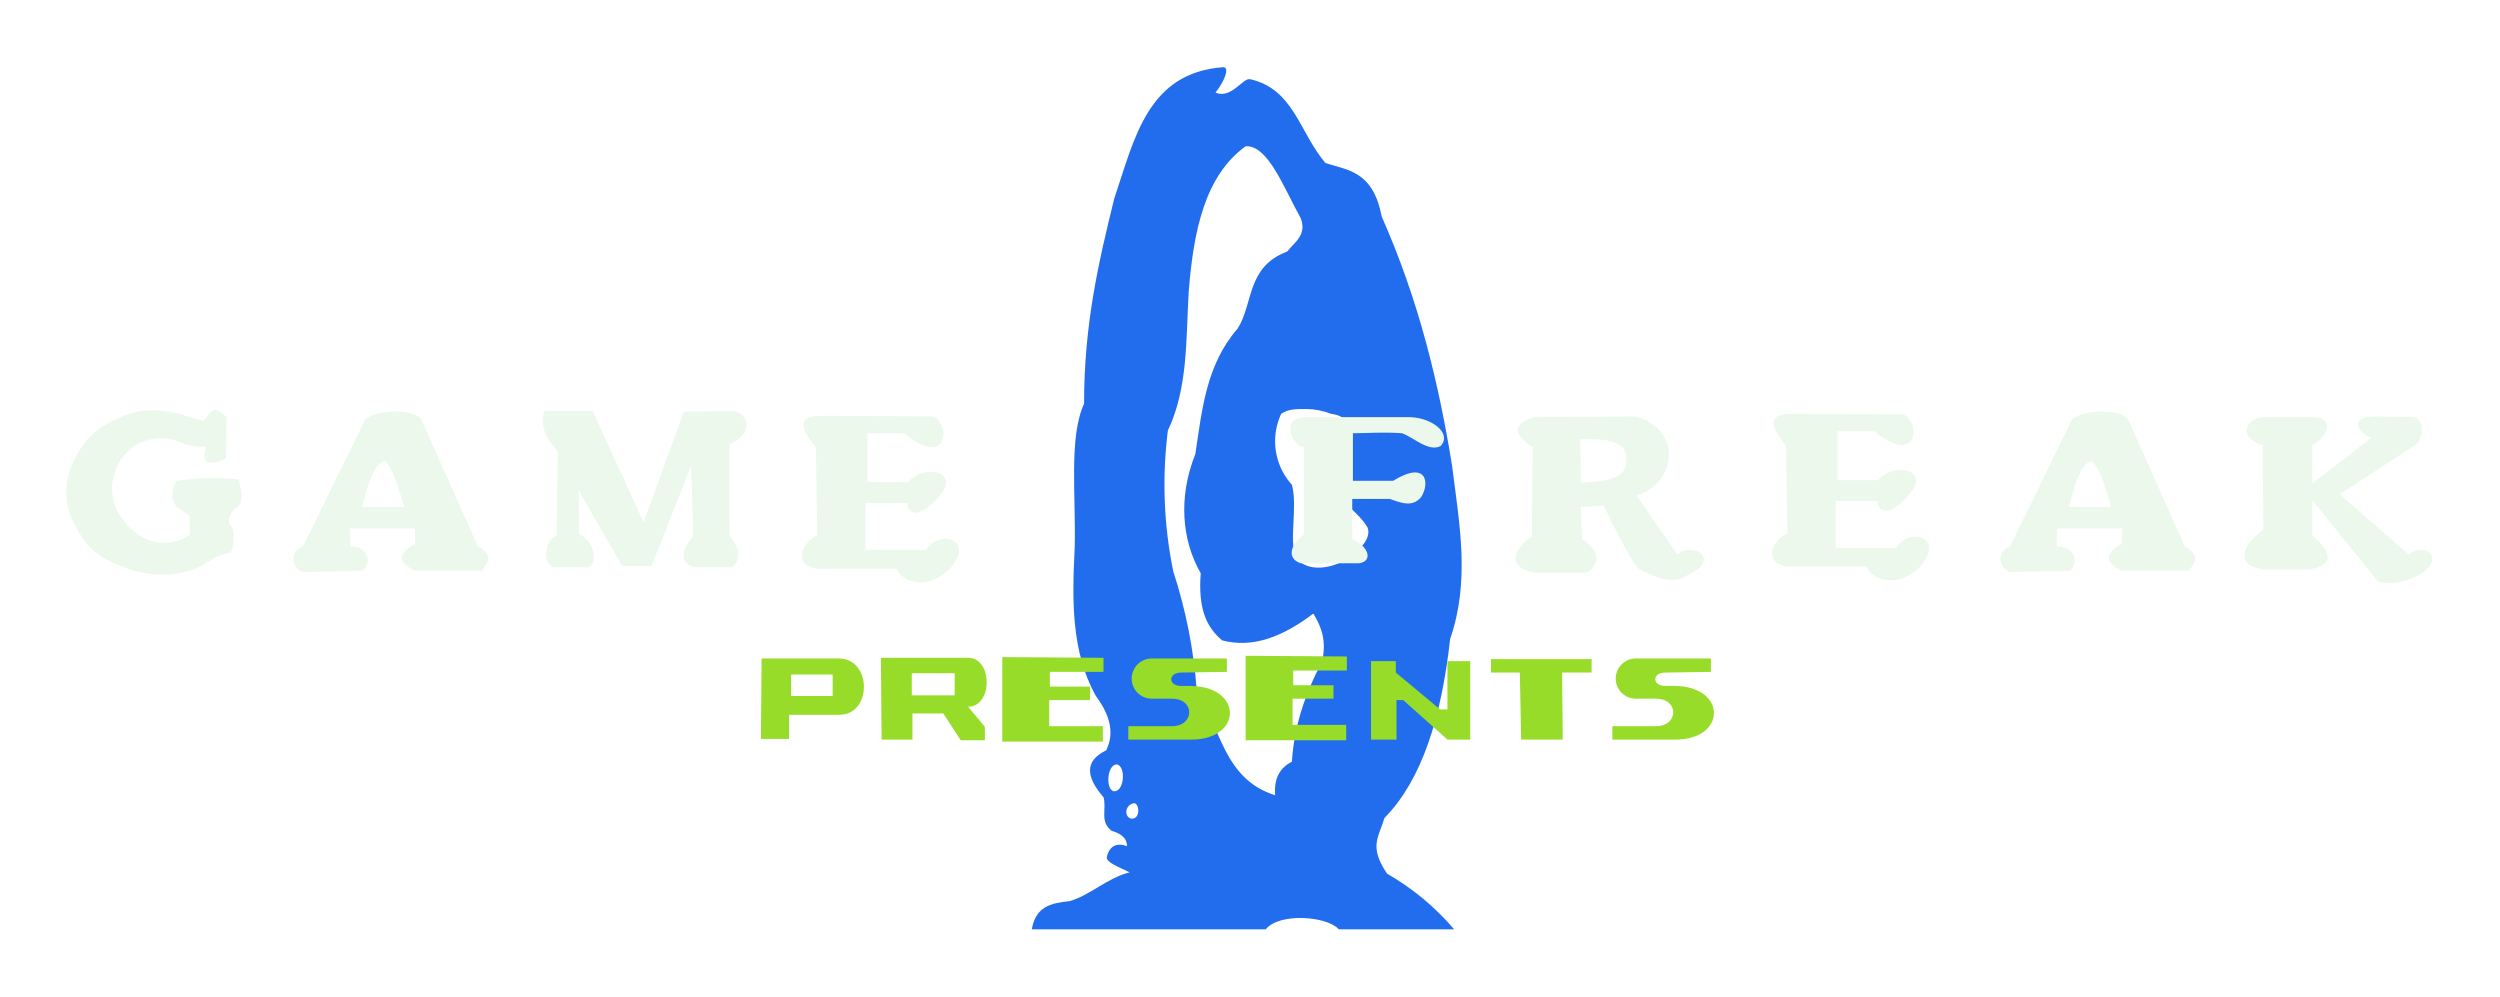
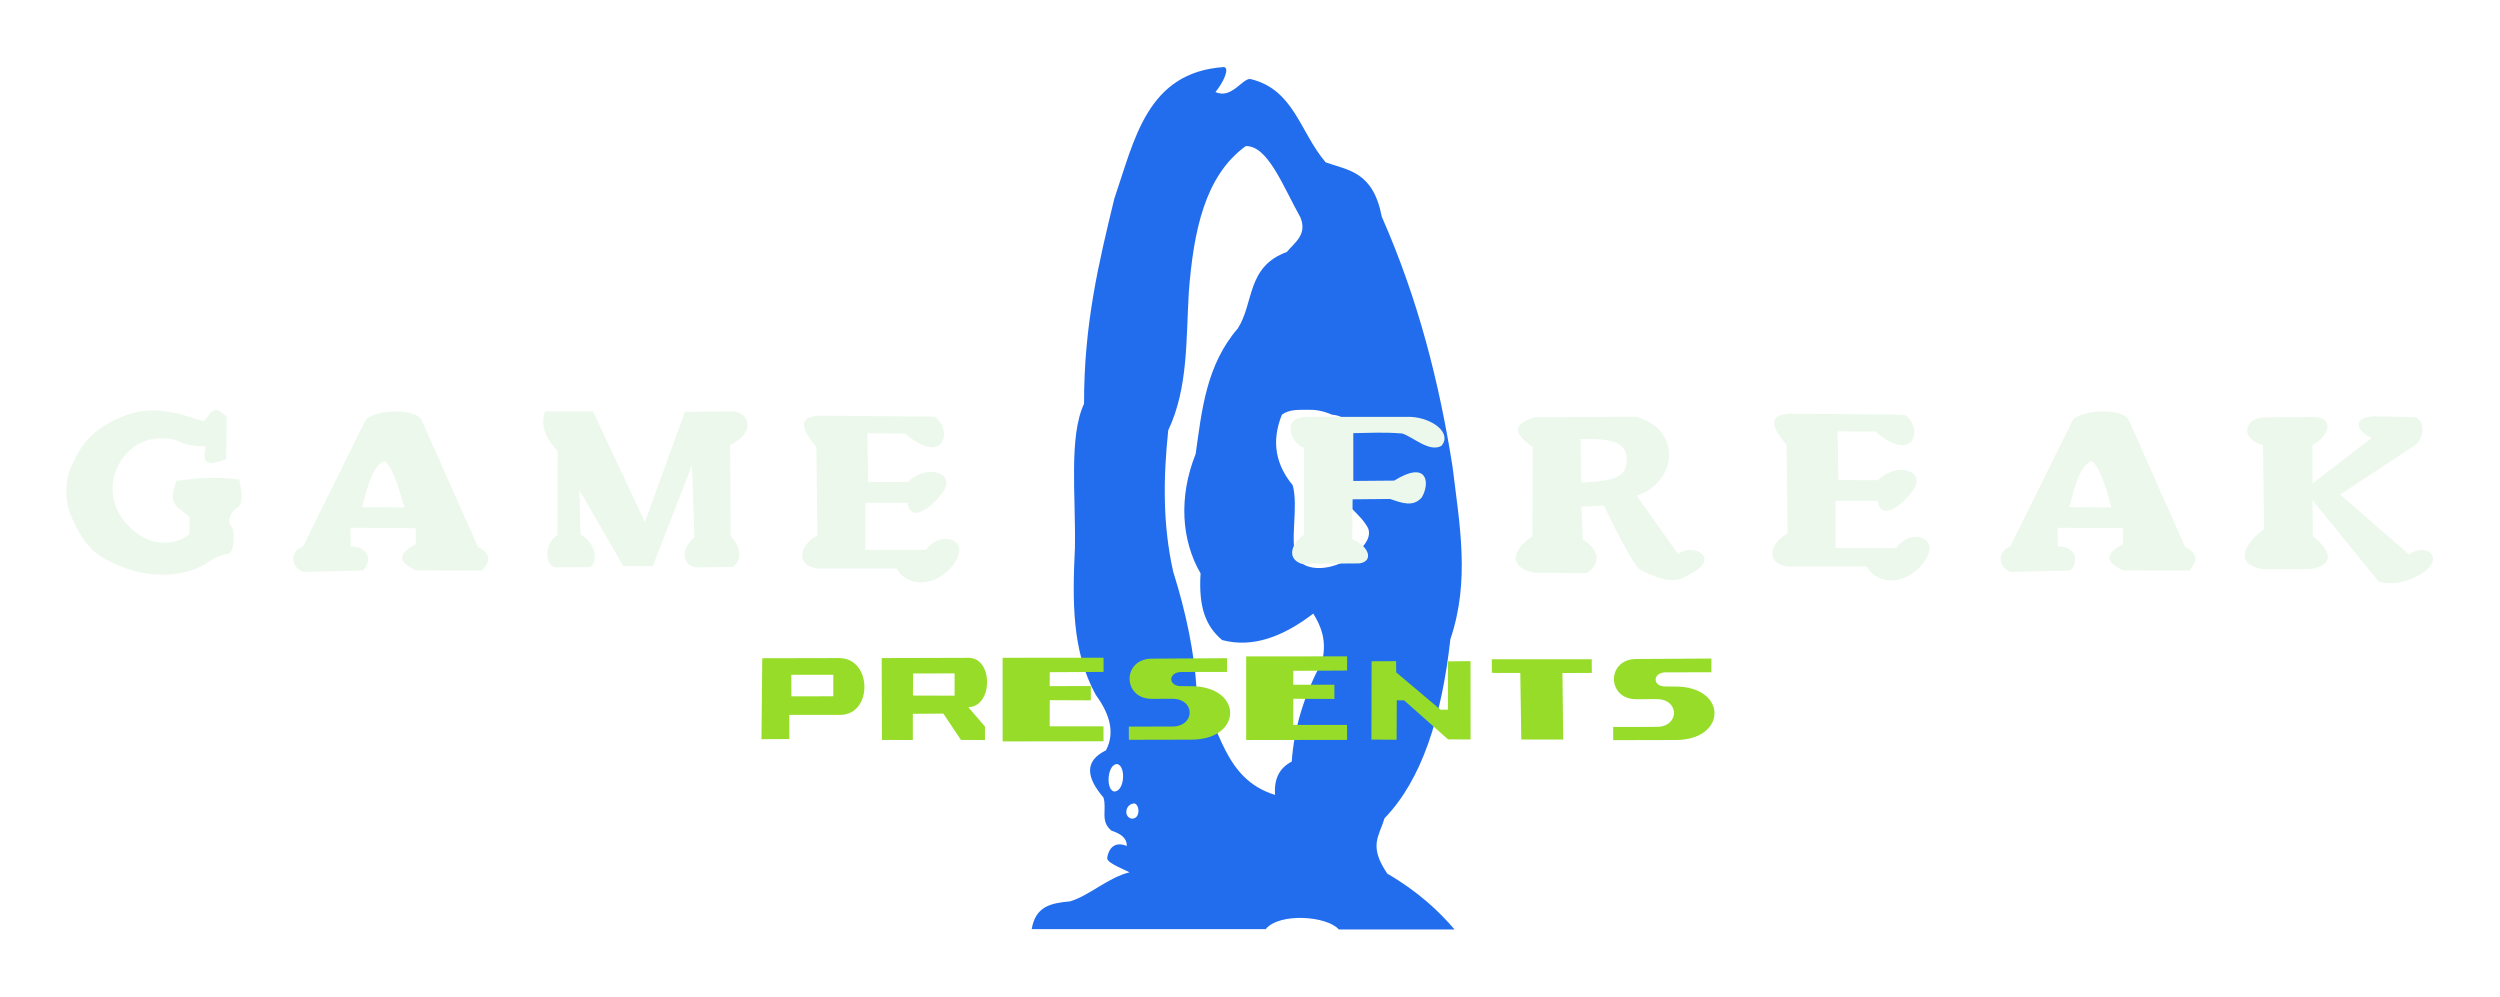
- <svg xmlns="http://www.w3.org/2000/svg" xmlns:xlink="http://www.w3.org/1999/xlink" viewBox="0 0 372.9 148.6" height="561.7" width="1409.2">
-   <path d="M182.5 10c-11.4.8-13.3 10.8-16.3 19.6-2.3 9.4-4.5 18.6-4.5 30.6-2.3 5-1.2 13.7-1.4 21.5-.4 7.9-.5 15.4 3.1 22 1.7 2.3 3.1 5.2 1.6 8.2-3.3 1.6-3 4-.4 7 .5 1.8-.6 3.6 1.2 5 1.3.4 2.3 1 2.3 2.3-2.6-1-3 1.6-3 1.6-.2.8 1.8 1.5 3.4 2.3-3.3.8-6 3.5-9 4.3-2.8.3-5 .8-5.6 4.2h34.9c2-2.5 9.1-2 10.9 0h17.2a37.9 37.9 0 0 0-10-8.3c-2.8-4.1-1.2-5.5-.4-8.3 5.6-5.7 8.5-15 9.8-26.7 3-8.7 1.4-17 .3-25.8-2-12.4-5-24.8-10.5-37.2-1.3-6.8-5-6.9-8.4-8-3.9-4.6-4.7-11-11.2-12.5-1.1-.3-2.8 3-5.2 2 1.2-1.5 2.2-3.7 1.2-3.8zm3.3 11.8c3.3-.2 5.6 6 8.2 10.7 1 2.5-.9 3.6-2 5-6.1 2.3-5 7.7-7.4 11.5-4.7 5.4-5.3 12.1-6.3 18.7-2.6 6.5-2 12.9.8 17.8-.4 5.2.8 8 3.2 10 4.5 1.2 9-.5 13.6-4 1.2 2 2 4 1.3 7.2-2.7 5-4.2 10-4.5 14.9-1.8.9-2.7 2.5-2.5 5-7.7-2.4-8.2-10.2-11.7-15.7a74.8 74.8 0 0 0-3.5-17.7 64.5 64.5 0 0 1-.8-21c3-6.3 2.7-13.6 3.1-20.6.7-9.1 2.4-17.4 8.5-21.8zM195 61c1 0 2.2.2 3.5.7 2.3.3 2.6 1.4 2.5 2.8-.6 2-1.7 4.5-1.4 8.4.2 2 3.2 3.6 4.4 5.8.6 1.7-1.4 3.4-2.6 4.3-2.6 2-6.8 2.4-8.1 0-1.1-2.2.3-7.5-.6-10.7a9.7 9.7 0 0 1-1.6-10.6c1.2-.8 2.5-.7 3.9-.7zM166.6 114c1.4.3 1.1 4.2-.5 4-1.2-.3-1-4 .5-4zm2.6 5.8c.7 0 1 2.3-.4 2.3-1.2-.2-1-2.1.3-2.3z" fill="#226ded" />
-   <g transform="translate(-5 -17)">
-     <use transform="translate(72.2)" height="100%" width="100%" xlink:href="#a" />
-     <path d="M227.4 115.3v2h4.3l.2 10h6.2l-.1-10h4.4v-2zM209.5 115.6v11.7h3.8v-5.9h1l6.6 5.9h3.4v-11.7h-3.4v7.2h-1.1l-6.6-5.5v-1.7z" fill="#96dc28" />
-     <use transform="translate(36.3 -.2)" height="100%" width="100%" xlink:href="#b" />
-     <path id="a" d="M188 115.2h-11.2a3 3 0 0 0 0 6h3c3.5 0 3.4 4.1 0 4.1h-6.5v2h9.4c7.7 0 7.7-8-.2-8h-1.3c-2 0-2-2 0-2l6.8-.1z" fill="#96dc28" stroke-width=".3" />
-     <path id="b" d="M154.5 115v12.6h15v-2.3h-8v-3.9h6.1v-2h-6v-2.2h8v-2.1z" fill="#96dc28" stroke-width=".3" />
-     <path d="M149.4 115.1h-13l.1 12.2h4.6v-3.9h4.6l2.6 4h3.6v-2l-2.5-3c3.7 0 3.7-7.3 0-7.3zm-2 2.3v3.3H141v-3.3zM123 117.6v3.2h6.2v-3.2zm-4.5 9.6l.1-12h11.5c5 0 5 8.4.1 8.4h-7.5v3.6z" fill="#96dc28" />
+ <svg xmlns="http://www.w3.org/2000/svg" xmlns:xlink="http://www.w3.org/1999/xlink" id="svg4522" version="1.1" viewBox="0 0 372.858 148.623" height="148.623mm" width="372.858mm">
+   <defs id="defs4516" />
+   <g transform="translate(-4.961541,-16.9875)" style="display:inline" id="layer4">
+     <path id="path5331" transform="scale(0.2645833)" d="m 708.594,102 c -43.308,3.015 -50.263,40.767 -61.719,74.219 -8.511,35.228 -17.156,70.298 -17.053,115.576 -8.692,18.578 -4.625,51.788 -5.146,81.203 -1.427,29.816 -1.793,58.132 11.719,82.812 6.538,9.018 11.671,20.137 5.793,31.346 -12.438,6.078 -11.046,15.383 -1.42,26.609 2.041,6.597 -2.066,13.412 4.545,18.703 5.023,1.631 8.7,4.032 8.594,8.594 -9.675,-3.945 -10.938,6.25 -10.938,6.25 -1.132,2.865 6.691,5.729 12.5,8.594 -12.418,3.109 -22.612,13.16 -33.594,16.406 -10.944,0.953 -19.413,2.855 -21.559,15.625 h 131.91 c 7.683,-9.405 34.569,-7.435 41.211,0.195 h 65.234 c -8.678,-10.156 -20.407,-21.289 -37.891,-31.445 -10.644,-15.689 -4.763,-20.786 -1.562,-31.25 21.042,-21.787 32.227,-57.017 37.082,-100.877 11.212,-33.073 5.21,-64.488 1.199,-97.561 -7.441,-46.875 -19.183,-93.75 -39.844,-140.625 -4.944,-25.71 -18.978,-26.063 -31.641,-30.664 -14.617,-17.174 -17.764,-40.937 -42.211,-46.914 -4.419,-1.068 -10.806,11.642 -19.898,7.266 4.471,-5.402 8.252,-13.64 4.688,-14.062 z m 12.324,44.578 c 12.464,-0.549 21.227,22.966 30.936,40.328 3.79,9.629 -3.201,13.867 -7.734,19.334 -22.778,8.332 -18.417,28.725 -27.621,43.09 -17.767,20.616 -20.262,45.813 -23.754,70.711 -9.76,24.474 -8.012,48.807 2.762,67.396 -1.225,19.446 3.068,29.903 12.154,37.564 17.125,4.573 34.25,-1.836 51.375,-14.916 4.509,7.312 7.752,15.382 4.971,27.068 -10.17,18.783 -15.794,37.565 -17.125,56.348 -6.664,3.434 -10.09,9.458 -9.391,18.783 -29.109,-8.92 -30.785,-38.414 -44.193,-59.109 -1.33,-21.509 -6.04,-43.862 -13.26,-66.844 -6.087,-27.378 -5.454,-53.636 -2.762,-79.551 11.298,-23.841 10.013,-51.276 11.602,-77.891 2.651,-34.32 8.968,-65.497 32.041,-82.312 z m 35.184,148.607 c 4.071,-0.094 8.455,0.593 13.43,2.758 8.497,0.815 9.634,5.311 9.391,10.496 -2.478,7.315 -6.662,16.835 -5.523,31.488 1.011,7.499 12.308,13.643 16.572,22.098 2.485,6.508 -5.189,12.817 -9.619,16.121 -9.728,7.494 -25.603,9.024 -30.707,0.451 -4.112,-8.8 1.195,-28.7 -2.211,-40.879 -11.867,-14.323 -10.694,-28.308 -6.076,-39.775 4.402,-3.179 9.51,-2.637 14.744,-2.758 z M 648.549,494.883 c 5.09,1.214 4.122,15.878 -1.934,15.469 -4.704,-1.323 -3.669,-15.525 1.934,-15.469 z m 9.547,22.229 c 2.958,0.189 3.881,8.685 -1.398,8.57 -4.62,-0.862 -3.793,-7.999 1.105,-8.562 0.1,-0.012 0.198,-0.014 0.293,-0.008 z" style="display:inline;fill:#226ded;fill-opacity:1;stroke:none;stroke-width:1px;stroke-linecap:butt;stroke-linejoin:miter;stroke-opacity:1" />
  </g>
-   <g transform="translate(-5 -17)">
-     <path d="M342.6 96c-2.7 1.9-4.7 5.1-.1 5.9h7c3-.5 4-2 .4-5v-5.3l9.8 12.1c2.1.6 4.3.1 6.4-1.1 3.8-2.6.4-4.8-1.8-2.9l-10.3-9 11.2-7.3c1.4-1 1.5-4.2-.4-4.2l-5.7-.1c-4 .2-2.1 2.6-.4 3.2l-8.8 6.8v-5.7c2.5-1.4 3.3-4.1.2-4.2h-7.3c-3 0-4 3.2-.3 4.2zM249 79.1l-15.1.1c-3 .9-3.6 2.3-.3 4.5l-.1 13.3c-2 1.3-4.4 4.3.2 5.4h8s3.6-2.1-.7-5l-.2-4.8 3.4-.2s3.4 7.3 5.2 9.4c2.7 1.5 5.4 2.4 7.4.9 5.1-2.4.6-5-1.6-3l-6.1-8.8c6-1.9 6.9-9.8-.1-11.8zm-6.9 3.4c3.2 0 5.5.5 5.5 3 0 3.1-3 3.2-6.8 3.5l-.1-6.5h1.4zM199.5 96.7v-13c-1.7-.2-3.8-4.5.4-4.5h15.4c3.3.1 6.3 2.4 4.6 4.3-1.8 1-4.2-1.4-5.8-1.9-3-.2-4.7 0-7.3 0v7.1h6c5-3.1 5.5.3 4.2 2.4-1.3 1.6-3 .9-4.7.3h-5.6v6c2.4 1 3.2 3.3 1 3.6H199c-2.3-.8-1.3-3 .5-4.3z" fill="#ecf8ec" />
-     <path id="c" d="M126.7 83.7l.2 13.1c-2.6 1.4-3.5 4.5 0 5h11.8c.9 2 4.5 3.3 7.8.2 4.2-4.5-1.3-6.2-3.4-3h-9v-7h6.2c.4 2.8 3.3 1.2 5.4-1.8 1.8-2.9-2.8-4-5.3-1.3h-6v-7.3h5.5c6 5.1 7.2-.7 4.4-2.5l-17.1-.1c-3.4.1-2.7 2.1-.5 4.7z" fill="#ecf8ec" stroke-width=".3" />
-     <path d="M93.4 78.3h-7.2c-.5 1.7-.3 3.6 2 6L88 96.8c-2 1.2-1.9 4.3-.5 4.8h5.1c1.2 0 1.8-3.2-1.2-5l-.1-6.5 6.5 11.3h4.4l5.9-15 .3 10.6c-2.8 3-.9 4.5.2 4.6h5.6c1.2-1 1.4-2.7-.4-4.7V83.3c4-1.9 2.7-5 .2-5l-7 .1-6 16.5z" fill="#ecf8ec" />
-     <path d="M59 92.6h6.3c-.8-2.7-1.8-6.2-3-6.9-1.8.8-2.6 4.2-3.3 7zm.1 9.5l-8.9.2c-2-.8-1.8-3.3 0-3.8l9.3-19c1.8-1.5 7.4-1.5 8.3 0l8.5 19c2.9 1.5.8 3.1.6 3.6h-10c-3-1.4-2.2-2.8 0-4v-2.3h-9.7v2.7c2.5 0 3.4 2 2 3.6z" id="d" fill="#ecf8ec" stroke-width=".3" />
-     <path d="M31.3 88.7c3-.4 6.1-.6 9.3-.2.3 1.4.8 2.8 0 4-1.2.5-1.9 2.4-1.1 3 .6.6.4 4-.4 4-2.2.4-2.8 1.3-4.3 2-2.8 1.4-7 1.7-11 .2-4.1-1.5-6-2.8-8.2-7.6a10 10 0 0 1 0-7.4c1.3-3.2 3-5.8 7.9-7.7 4-1.6 7.7-.6 11.8.8 1-.7 1.1-3 3.5-.6l-.1 6.2c-4 1.7-3.2-.6-3-1.8a9 9 0 0 1-4.2-.8c-1.6-.7-4-.5-5.6.2-4.5 2.3-6.3 9.1-.6 13.5 2.5 1.9 5.8 1.9 8 .2V94l-2-1.5c-1-1.3-.5-2.6 0-3.9z" fill="#ecf8ec" />
-     <use transform="translate(144.7 -.3)" height="100%" width="100%" xlink:href="#c" />
-     <use transform="translate(254.6)" height="100%" width="100%" xlink:href="#d" />
+   <g transform="translate(-4.961541,-16.9875)" style="display:inline" id="layer3">
+     <use transform="translate(72.23848,0.05167643)" height="100%" width="100%" id="use5326" xlink:href="#path5313" y="0" x="0" />
+     <path id="path5319" d="m 227.448,115.317 0.018,2.028 4.239,0.009 0.146,9.93 6.248,2e-5 -0.11,-9.922 4.385,-0.013 -0.018,-2.032 z" style="fill:#96dc28;fill-opacity:1;stroke:none;stroke-width:0.265px;stroke-linecap:butt;stroke-linejoin:miter;stroke-opacity:1" />
+     <path id="path5317" d="m 209.525,115.608 -0.026,11.681 3.758,0.026 0.026,-5.884 1.087,0.007 6.556,5.821 3.362,0.018 -0.008,-11.689 -3.371,0.039 v 7.201 h -1.117 l -6.59,-5.556 -0.023,-1.679 z" style="fill:#96dc28;fill-opacity:1;stroke:none;stroke-width:0.265px;stroke-linecap:butt;stroke-linejoin:miter;stroke-opacity:1" />
+     <use transform="translate(36.32519,-0.2037316)" height="100%" width="100%" id="use5324" xlink:href="#path5311" y="0" x="0" />
+     <path id="path5313" d="m 187.966,115.152 -11.207,0.069 c -4.441,0.009 -4.423,5.986 -0.017,5.997 l 3.087,-0.013 c 3.445,0.023 3.382,4.109 0.013,4.141 l -6.529,0.008 0.013,1.97 9.379,-0.021 c 7.665,-0.057 7.669,-8.033 -0.219,-7.975 l -1.315,-0.009 c -2.058,0.047 -2.009,-2.103 0,-2.11 l 6.797,-0.009 z" style="fill:#96dc28;fill-opacity:1;stroke:none;stroke-width:0.265px;stroke-linecap:butt;stroke-linejoin:miter;stroke-opacity:1" />
+     <path id="path5311" d="m 154.494,115.091 0.004,12.472 15.05,-0.021 -0.013,-2.231 h -8.021 l 0.013,-3.899 6.122,0.026 0.004,-2.128 -6.143,0.008 0.021,-2.076 8.018,-0.043 v -2.119 z" style="fill:#96dc28;fill-opacity:1;stroke:none;stroke-width:0.265px;stroke-linecap:butt;stroke-linejoin:miter;stroke-opacity:1" />
+     <path id="path5307" transform="scale(0.2645833)" d="m 564.648,435.014 -48.889,0.139 0.139,46.127 17.4,0.07 v -14.777 l 17.195,-0.139 9.943,14.846 13.533,0.07 V 473.75 l -9.391,-10.906 c 14.027,-0.292 14.186,-27.929 0.068,-27.83 z m -7.803,8.77 v 12.568 l -23.477,-0.065 0.068,-12.434 z" style="fill:#96dc28;fill-opacity:1;stroke:none;stroke-width:1px;stroke-linecap:butt;stroke-linejoin:miter;stroke-opacity:1" />
+     <path d="m 122.977,117.628 0.013,3.217 6.253,-0.013 v -3.204 z m -4.45,9.606 0.122,-12.075 11.472,-0.024 c 4.962,0.011 5.041,8.5 0.103,8.475 h -7.545 l 0.006,3.599 z" style="fill:#96dc28;fill-opacity:1;stroke:none;stroke-width:0.265px;stroke-linecap:butt;stroke-linejoin:miter;stroke-opacity:1" id="path5304" />
+   </g>
+   <g transform="translate(-4.961541,-16.9875)" style="display:inline" id="layer2">
+     <path id="path5298" d="m 342.629,95.918 c -2.723,1.936 -4.711,5.213 -0.163,5.952 l 6.976,2e-5 c 3.042,-0.452 3.987,-2.052 0.465,-4.909 l -0.052,-5.374 9.87,12.144 c 2.119,0.583 4.237,0.069 6.356,-1.137 3.836,-2.548 0.448,-4.756 -1.809,-2.894 l -10.284,-8.94 11.162,-7.39 c 1.492,-1.017 1.538,-4.133 -0.31,-4.186 l -5.788,-0.103 c -3.872,0.242 -2.103,2.572 -0.362,3.204 l -8.837,6.821 -1e-5,-5.736 c 2.513,-1.406 3.343,-4.078 0.258,-4.186 l -7.286,0.052 c -3.087,-0.005 -3.987,3.154 -0.353,4.146 z" style="fill:#ecf8ec;fill-opacity:1;stroke:none;stroke-width:0.265px;stroke-linecap:butt;stroke-linejoin:miter;stroke-opacity:1" />
+     <path id="path5274" d="m 248.989,79.144 -15.128,0.073 c -2.952,0.862 -3.568,2.234 -0.292,4.458 l -0.073,13.3 c -2.073,1.298 -4.43,4.365 0.22,5.426 l 7.893,0.055 c 0,0 3.713,-2.202 -0.593,-5.037 l -0.189,-4.859 3.34,-0.189 c 0,0 3.42,7.335 5.21,9.458 2.75,1.505 5.421,2.399 7.454,0.852 5.105,-2.374 0.602,-4.902 -1.595,-3.041 l -6.173,-8.731 c 5.965,-1.915 6.924,-9.804 -0.073,-11.766 z m -6.864,3.315 c 3.207,0.047 5.468,0.526 5.445,3.05 0.067,3.133 -2.934,3.189 -6.77,3.462 l -0.103,-6.511 c 0.493,-0.006 0.97,-0.008 1.428,-0.002 z" style="fill:#ecf8ec;fill-opacity:1;stroke:none;stroke-width:0.265px;stroke-linecap:butt;stroke-linejoin:miter;stroke-opacity:1" />
+     <path id="path5264" d="m 199.458,96.729 -1e-5,-12.971 c -1.671,-0.29 -3.762,-4.569 0.413,-4.599 h 15.451 c 3.248,0.137 6.292,2.431 4.599,4.341 -1.833,0.978 -4.257,-1.388 -5.839,-1.86 -2.952,-0.234 -4.722,-0.076 -7.286,-0.052 v 7.131 l 6.098,-0.052 c 4.948,-3.084 5.386,0.301 4.134,2.48 -1.292,1.546 -3.049,0.834 -4.754,0.258 l -5.581,0.052 -0.052,5.943 c 2.441,0.989 3.297,3.259 1.085,3.617 l -8.682,0.052 c -2.296,-0.826 -1.393,-3.136 0.413,-4.341 z" style="fill:#ecf8ec;fill-opacity:1;stroke:none;stroke-width:0.265px;stroke-linecap:butt;stroke-linejoin:miter;stroke-opacity:1" />
+     <path id="path5258" d="m 126.723,83.654 0.146,13.189 c -2.612,1.397 -3.451,4.421 0.017,4.935 h 11.822 c 0.884,1.956 4.504,3.36 7.756,0.216 4.267,-4.502 -1.304,-6.169 -3.371,-2.993 h -9.062 v -7.016 l 6.284,-0.009 c 0.343,2.865 3.3,1.227 5.408,-1.78 1.732,-2.878 -2.782,-3.983 -5.347,-1.307 l -5.932,-0.008 -0.12,-7.273 5.622,0.027 c 5.97,5.114 7.148,-0.735 4.387,-2.503 l -17.171,-0.154 c -3.374,0.16 -2.616,2.119 -0.438,4.677 z" style="fill:#ecf8ec;fill-opacity:1;stroke:none;stroke-width:0.265px;stroke-linecap:butt;stroke-linejoin:miter;stroke-opacity:1" />
+     <path id="path5225" d="m 93.398,78.34 h -7.162 c -0.538,1.617 -0.346,3.534 1.9,5.92 l -0.037,12.497 c -1.955,1.288 -1.88,4.342 -0.488,4.836 l 5.129,-0.013 c 1.172,-0.024 1.715,-3.181 -1.206,-4.886 l -0.146,-6.588 6.541,11.328 h 4.385 l 5.847,-15.055 0.365,10.67 c -2.823,2.875 -0.902,4.454 0.168,4.561 l 5.569,-0.067 c 1.247,-0.862 1.409,-2.688 -0.329,-4.641 l -0.073,-13.557 c 4.033,-1.949 2.774,-4.957 0.256,-5.006 l -7.016,0.073 -5.956,16.443 z" style="display:inline;fill:#ecf8ec;fill-opacity:1;stroke:none;stroke-width:0.265px;stroke-linecap:butt;stroke-linejoin:miter;stroke-opacity:1" />
+     <path d="m 58.963,92.62 6.305,0.052 c -0.789,-2.795 -1.792,-6.249 -2.997,-6.925 -1.82,0.747 -2.585,4.202 -3.307,6.873 z m 0.155,9.457 -8.888,0.207 c -2.107,-0.791 -1.877,-3.258 -0.097,-3.746 l 9.399,-18.992 c 1.806,-1.593 7.339,-1.594 8.268,0 l 8.451,19.027 c 2.913,1.448 0.831,3.068 0.644,3.504 l -9.922,-0.035 c -3.074,-1.366 -2.302,-2.732 0,-3.879 v -2.407 l -9.752,-0.048 0.037,2.76 c 2.433,-0.017 3.38,1.959 1.86,3.61 z" style="fill:#ecf8ec;fill-opacity:1;stroke:none;stroke-width:0.265px;stroke-linecap:butt;stroke-linejoin:miter;stroke-opacity:1" id="path5211" />
+     <path id="path5204" d="m 31.287,88.706 c 3.042,-0.449 6.135,-0.639 9.354,-0.2 0.237,1.402 0.711,2.843 -0.067,4.076 -1.198,0.455 -1.841,2.325 -1.091,2.958 0.595,0.525 0.368,3.928 -0.401,4.009 -2.215,0.379 -2.811,1.284 -4.285,1.989 -2.751,1.316 -6.997,1.696 -11.061,0.198 -4.064,-1.498 -6.009,-2.849 -8.127,-7.654 -1.037,-2.352 -0.944,-5.43 -0.073,-7.408 1.41,-3.2 3.116,-5.785 7.933,-7.656 4.062,-1.578 7.764,-0.578 11.827,0.802 1.063,-0.681 1.143,-3 3.475,-0.668 l -0.067,6.281 c -4.03,1.698 -3.212,-0.598 -3.074,-1.871 -1.802,-0.049 -2.556,-0.111 -4.143,-0.802 -1.545,-0.673 -4.051,-0.467 -5.548,0.28 -4.494,2.243 -6.313,9.086 -0.631,13.43 2.49,1.903 5.755,1.928 7.916,0.188 v -2.606 l -1.871,-1.47 c -1.099,-1.292 -0.519,-2.584 -0.067,-3.875 z" style="display:inline;fill:#ecf8ec;fill-opacity:1;stroke:none;stroke-width:0.265px;stroke-linecap:butt;stroke-linejoin:miter;stroke-opacity:1" />
+     <use transform="translate(144.7014,-0.292326)" height="100%" width="100%" id="use5285" xlink:href="#path5258" y="0" x="0" />
+     <use transform="translate(254.616)" height="100%" width="100%" id="use5296" xlink:href="#path5211" y="0" x="0" />
  </g>
</svg>
